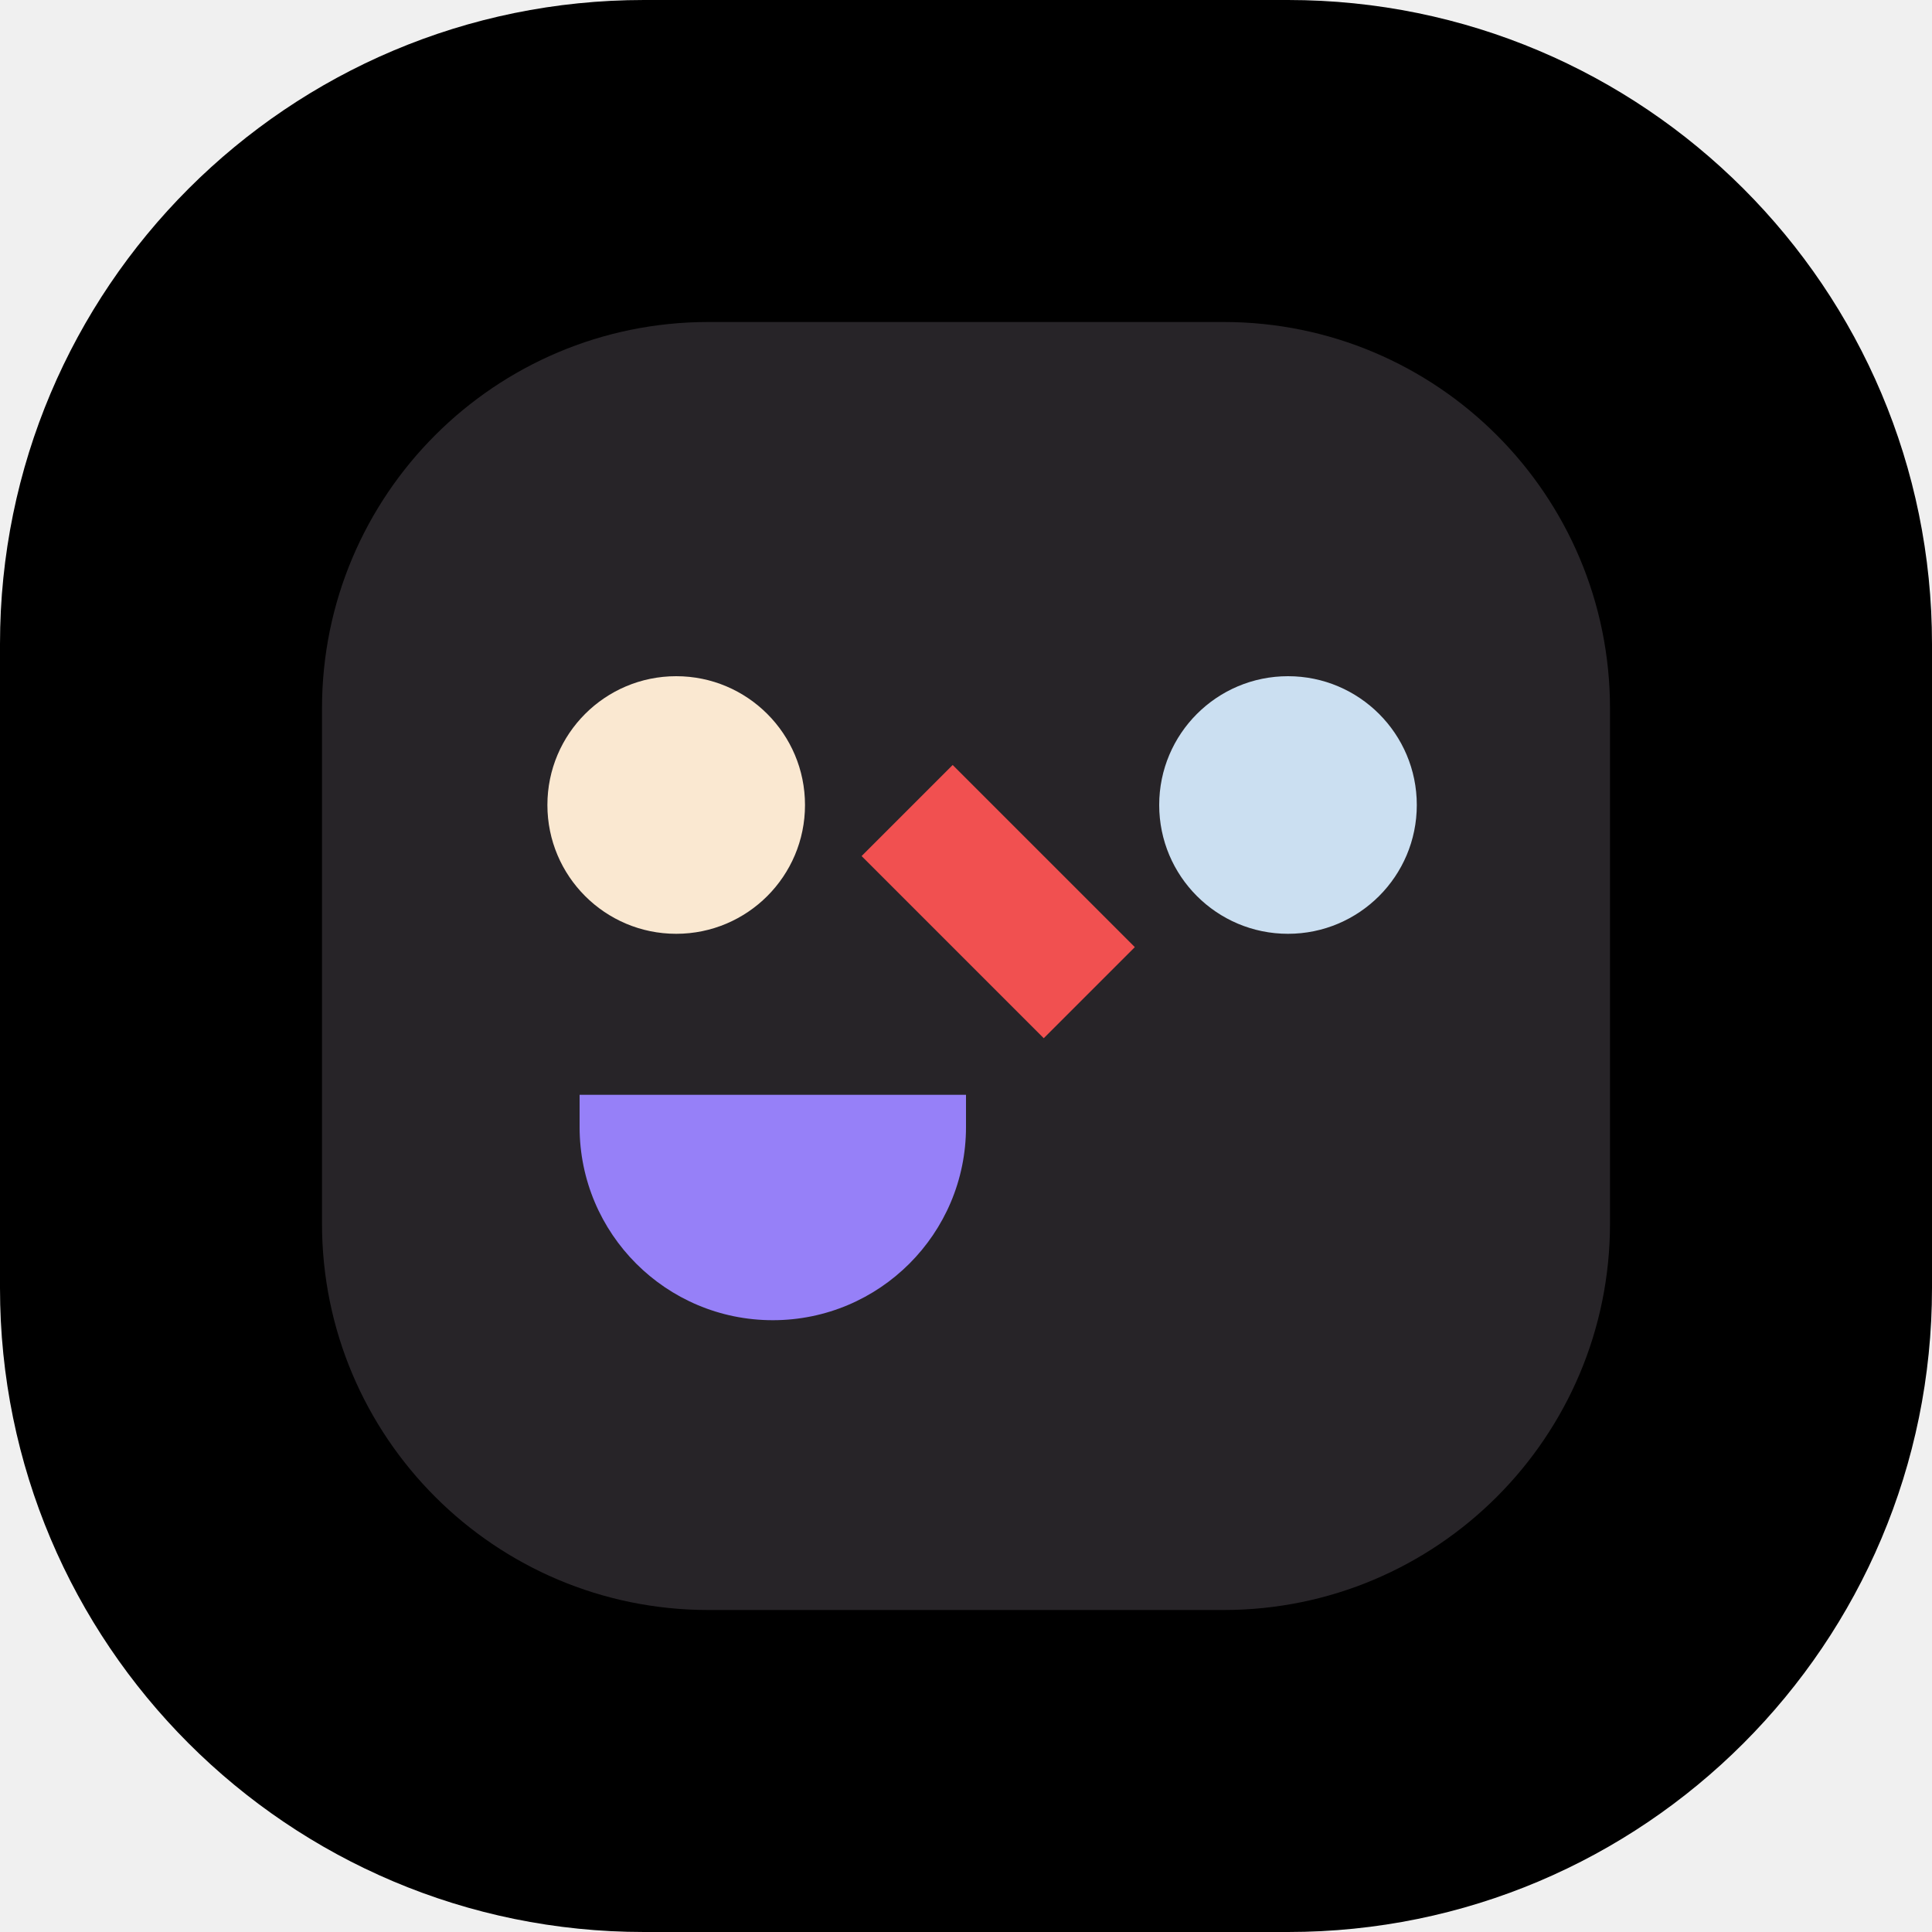
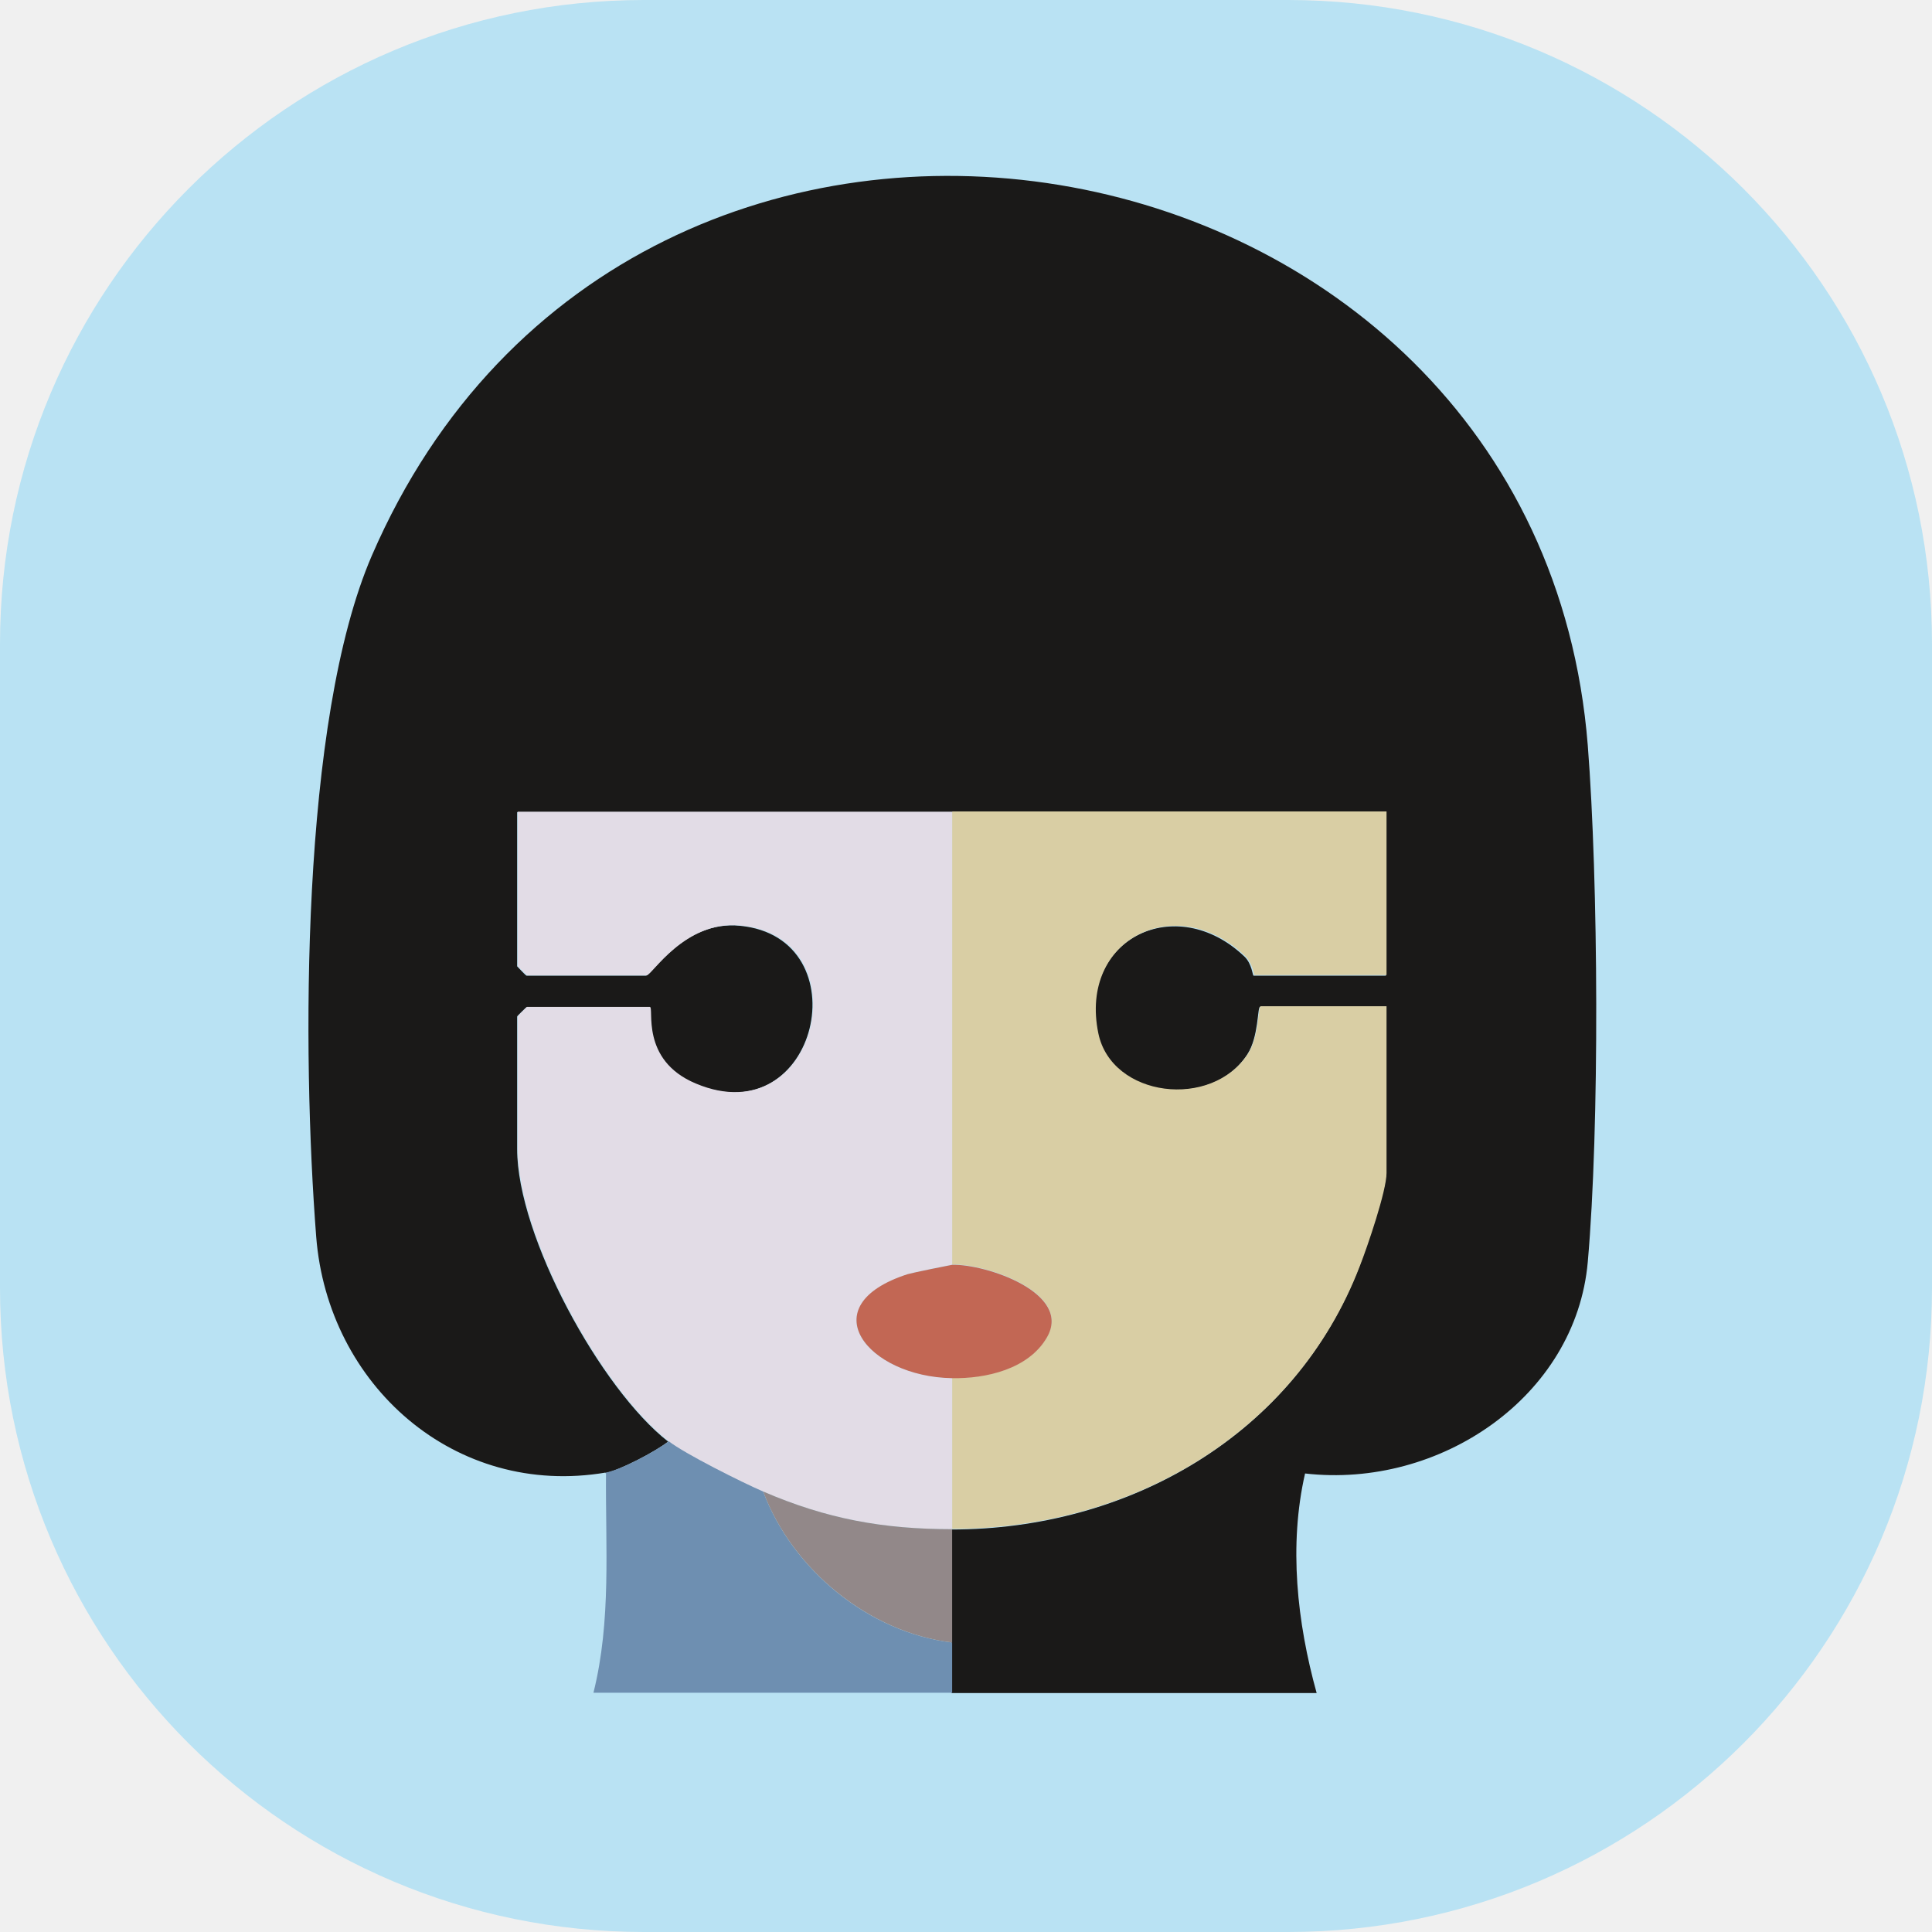
- <svg xmlns="http://www.w3.org/2000/svg" width="60" height="60" viewBox="0 0 60 60" fill="none">
-   <g clipPath="url(#clip0_338_18)">
-     <rect width="60" height="60" rx="20" fill="url(#paint0_radial_338_18)" />
-     <rect x="10" y="10" width="40" height="40" rx="12" fill="#272428" />
-     <rect x="17" y="21" width="8" height="8" rx="4" fill="#FAE8D1" />
-     <rect x="36" y="21" width="8" height="8" rx="4" fill="#CBDFF1" />
-     <path d="M30 35C30 38.314 27.314 41 24 41V41C20.686 41 18 38.314 18 35L18 34L30 34L30 35Z" fill="#9680F8" />
-     <rect x="29.586" y="23.757" width="8" height="4" transform="rotate(45 29.5857 23.7574)" fill="#F15050" />
-   </g>
-   <defs>
-     <radialGradient id="paint0_radial_338_18" cx="0" cy="0" r="1" gradientUnits="userSpaceOnUse" gradientTransform="translate(-37.5 -41.5) rotate(45) scale(127.279)">
-       <stop stopColor="#7361BE" />
-       <stop offset="1" stopColor="#E1DBF9" />
-     </radialGradient>
-     <clipPath id="clip0_338_18">
-       <rect width="60" height="60" fill="white" />
-     </clipPath>
-   </defs>
+ <svg xmlns="http://www.w3.org/2000/svg" id="Capa_1" version="1.1" viewBox="0 0 60 60">
+   <rect width="60" height="60" rx="20" ry="20" style="fill: #b9e2f3;" />
+   <path d="M18.82,45.73c-4.7.8-8.64-2.72-9-7.32-.44-5.66-.49-16.03,1.73-21.16C19.68-1.53,47.74,3.38,49.31,23.15c.33,4.21.37,11.85,0,16.04s-4.6,7.05-8.78,6.57c-.51,2.23-.25,4.62.36,6.82h-11.34v-5.08c5.49,0,10.65-2.92,12.66-8.16.23-.61.83-2.34.83-2.89v-5.18h-3.91c-.08,0-.04.93-.39,1.47-1.12,1.75-4.24,1.35-4.65-.63-.61-2.97,2.44-4.43,4.56-2.4.23.22.25.59.28.59h4.11v-5.08h-26.98v4.79s.27.29.29.29h3.71c.17,0,1.18-1.72,2.91-1.55,3.81.36,2.44,6.52-1.38,4.91-1.75-.74-1.28-2.38-1.43-2.38h-3.81s-.29.27-.29.29v4.11c0,2.72,2.61,7.47,4.69,9.09-.39.31-1.52.9-1.96.98h0l.03-.02Z" style="fill: #1a1918;" />
+   <path d="M23.7,46.32c.91,2.43,3.28,4.38,5.87,4.69v1.56h-11.14c.56-2.24.37-4.54.39-6.84.43-.07,1.56-.66,1.96-.98.5.39,2.28,1.28,2.93,1.56h0Z" style="fill: #6e8fb1;" />
+   <path d="M29.57,25.2h13.49v5.08h-4.11s-.05-.37-.28-.59c-2.12-2.03-5.17-.56-4.56,2.4.41,1.99,3.52,2.38,4.65.63.35-.54.31-1.47.39-1.47h3.91v5.18c0,.55-.59,2.28-.83,2.89-2.01,5.24-7.17,8.16-12.66,8.16v-4.69c1.05.02,2.37-.28,2.94-1.26.81-1.38-1.89-2.29-2.94-2.26v-14.08h0Z" style="fill: #d9cea4;" />
+   <path d="M29.57,25.2v14.08c-.07,0-1.25.24-1.38.29-3.04.99-1.25,3.19,1.38,3.23v4.69c-2.15,0-3.89-.32-5.87-1.17-.65-.28-2.43-1.17-2.93-1.56-2.08-1.62-4.69-6.37-4.69-9.09v-4.11s.27-.29.29-.29h3.81c.15,0-.32,1.65,1.43,2.38,3.82,1.61,5.19-4.56,1.38-4.91-1.73-.16-2.74,1.55-2.91,1.55h-3.71s-.29-.27-.29-.29v-4.79h13.49Z" style="fill: #e2dce6;" />
+   <path d="M29.57,47.49v3.52c-2.58-.31-4.96-2.26-5.87-4.69,1.97.85,3.72,1.17,5.87,1.17Z" style="fill: #928889;" />
+   <path d="M29.57,42.8c-2.62-.04-4.42-2.25-1.38-3.23.13-.04,1.31-.28,1.38-.29,1.05-.03,3.75.88,2.94,2.26-.57.98-1.89,1.28-2.94,1.26h0Z" style="fill: #c26754;" />
</svg>
